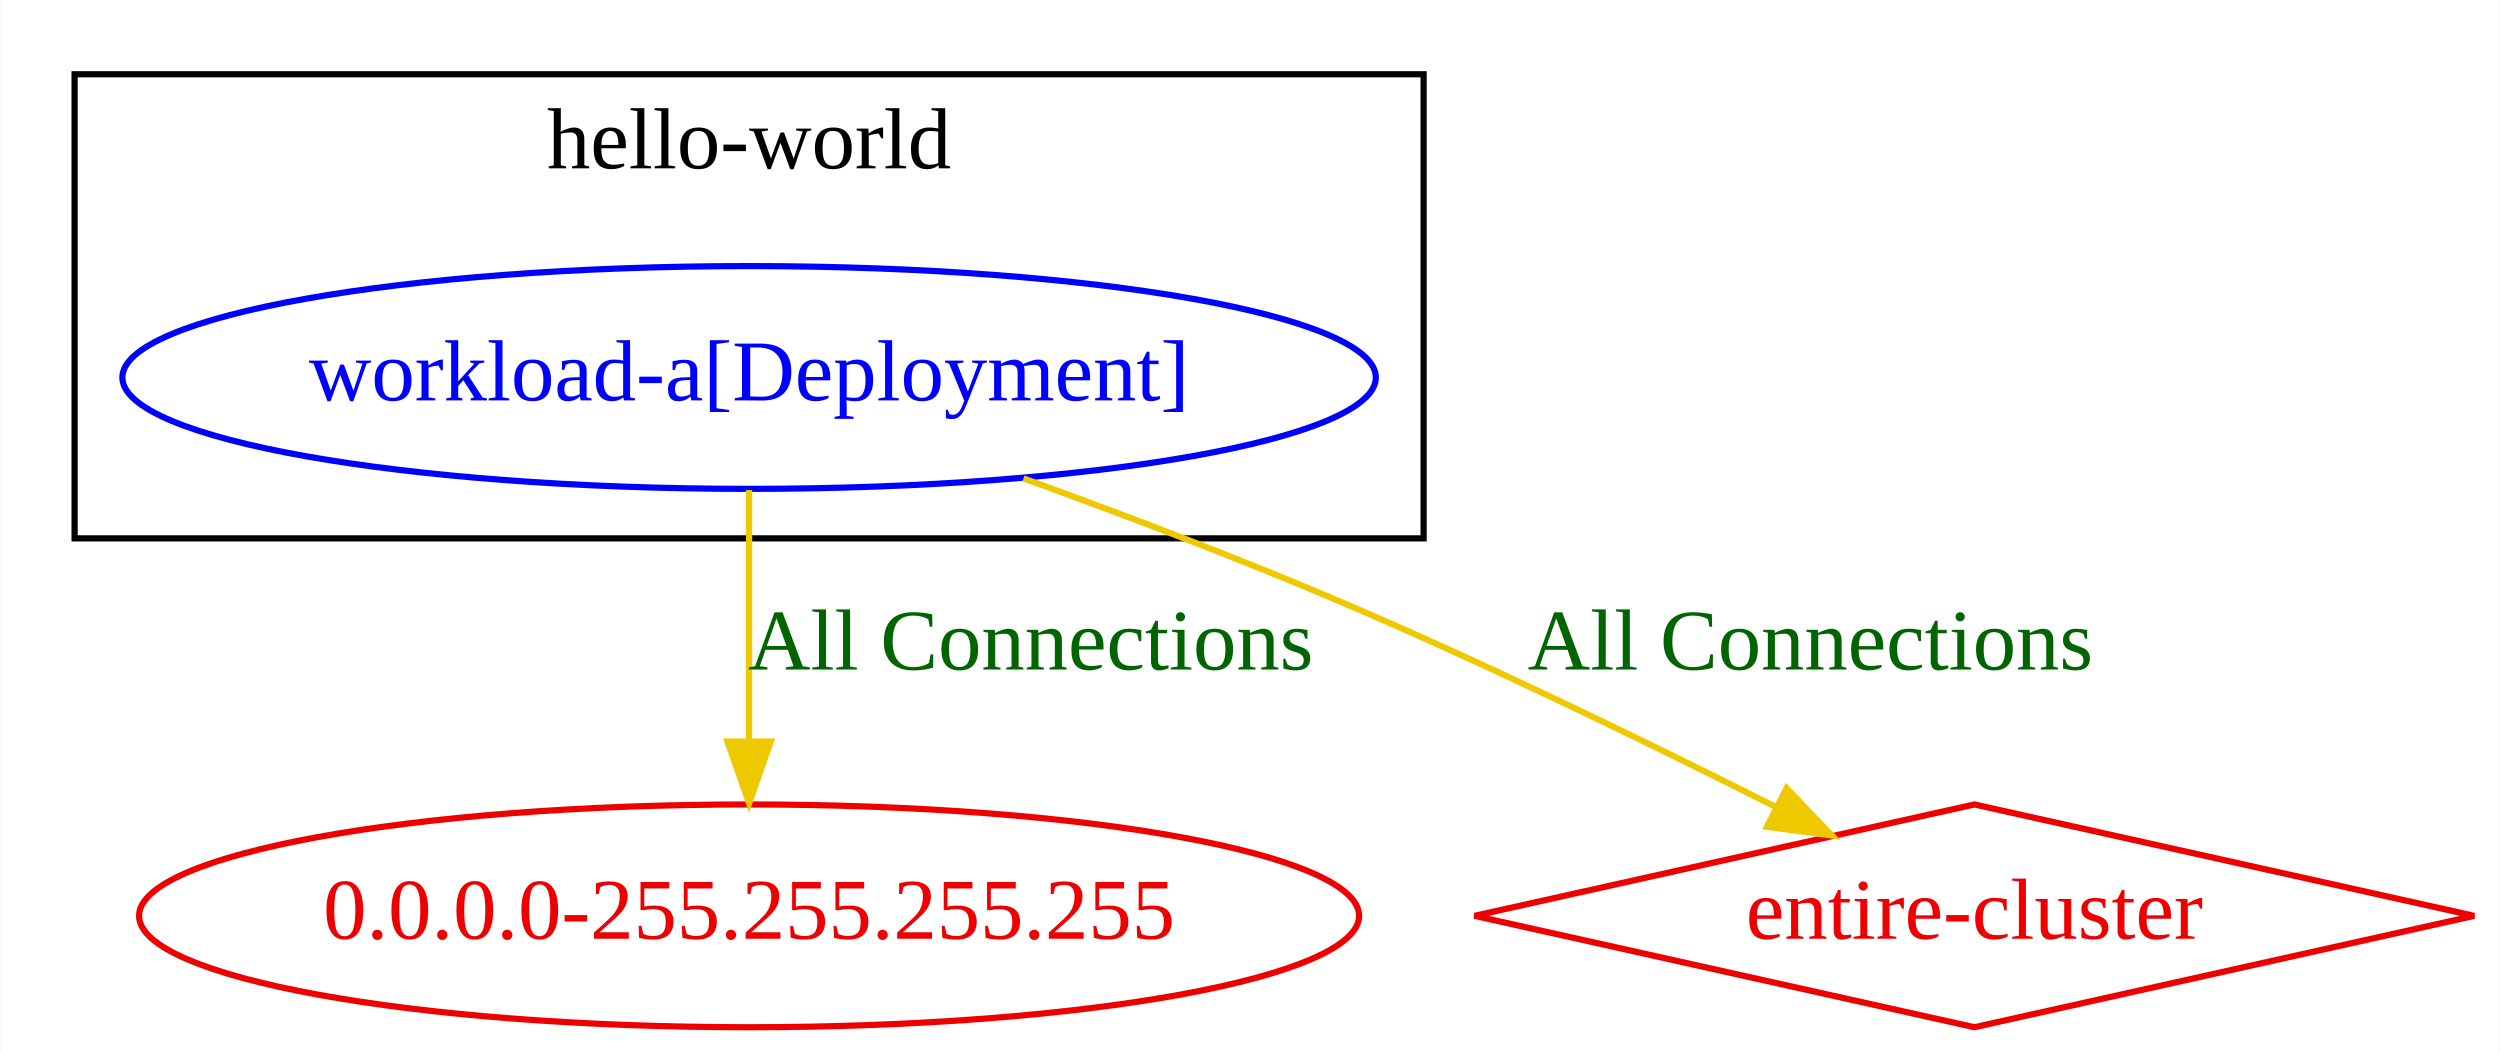
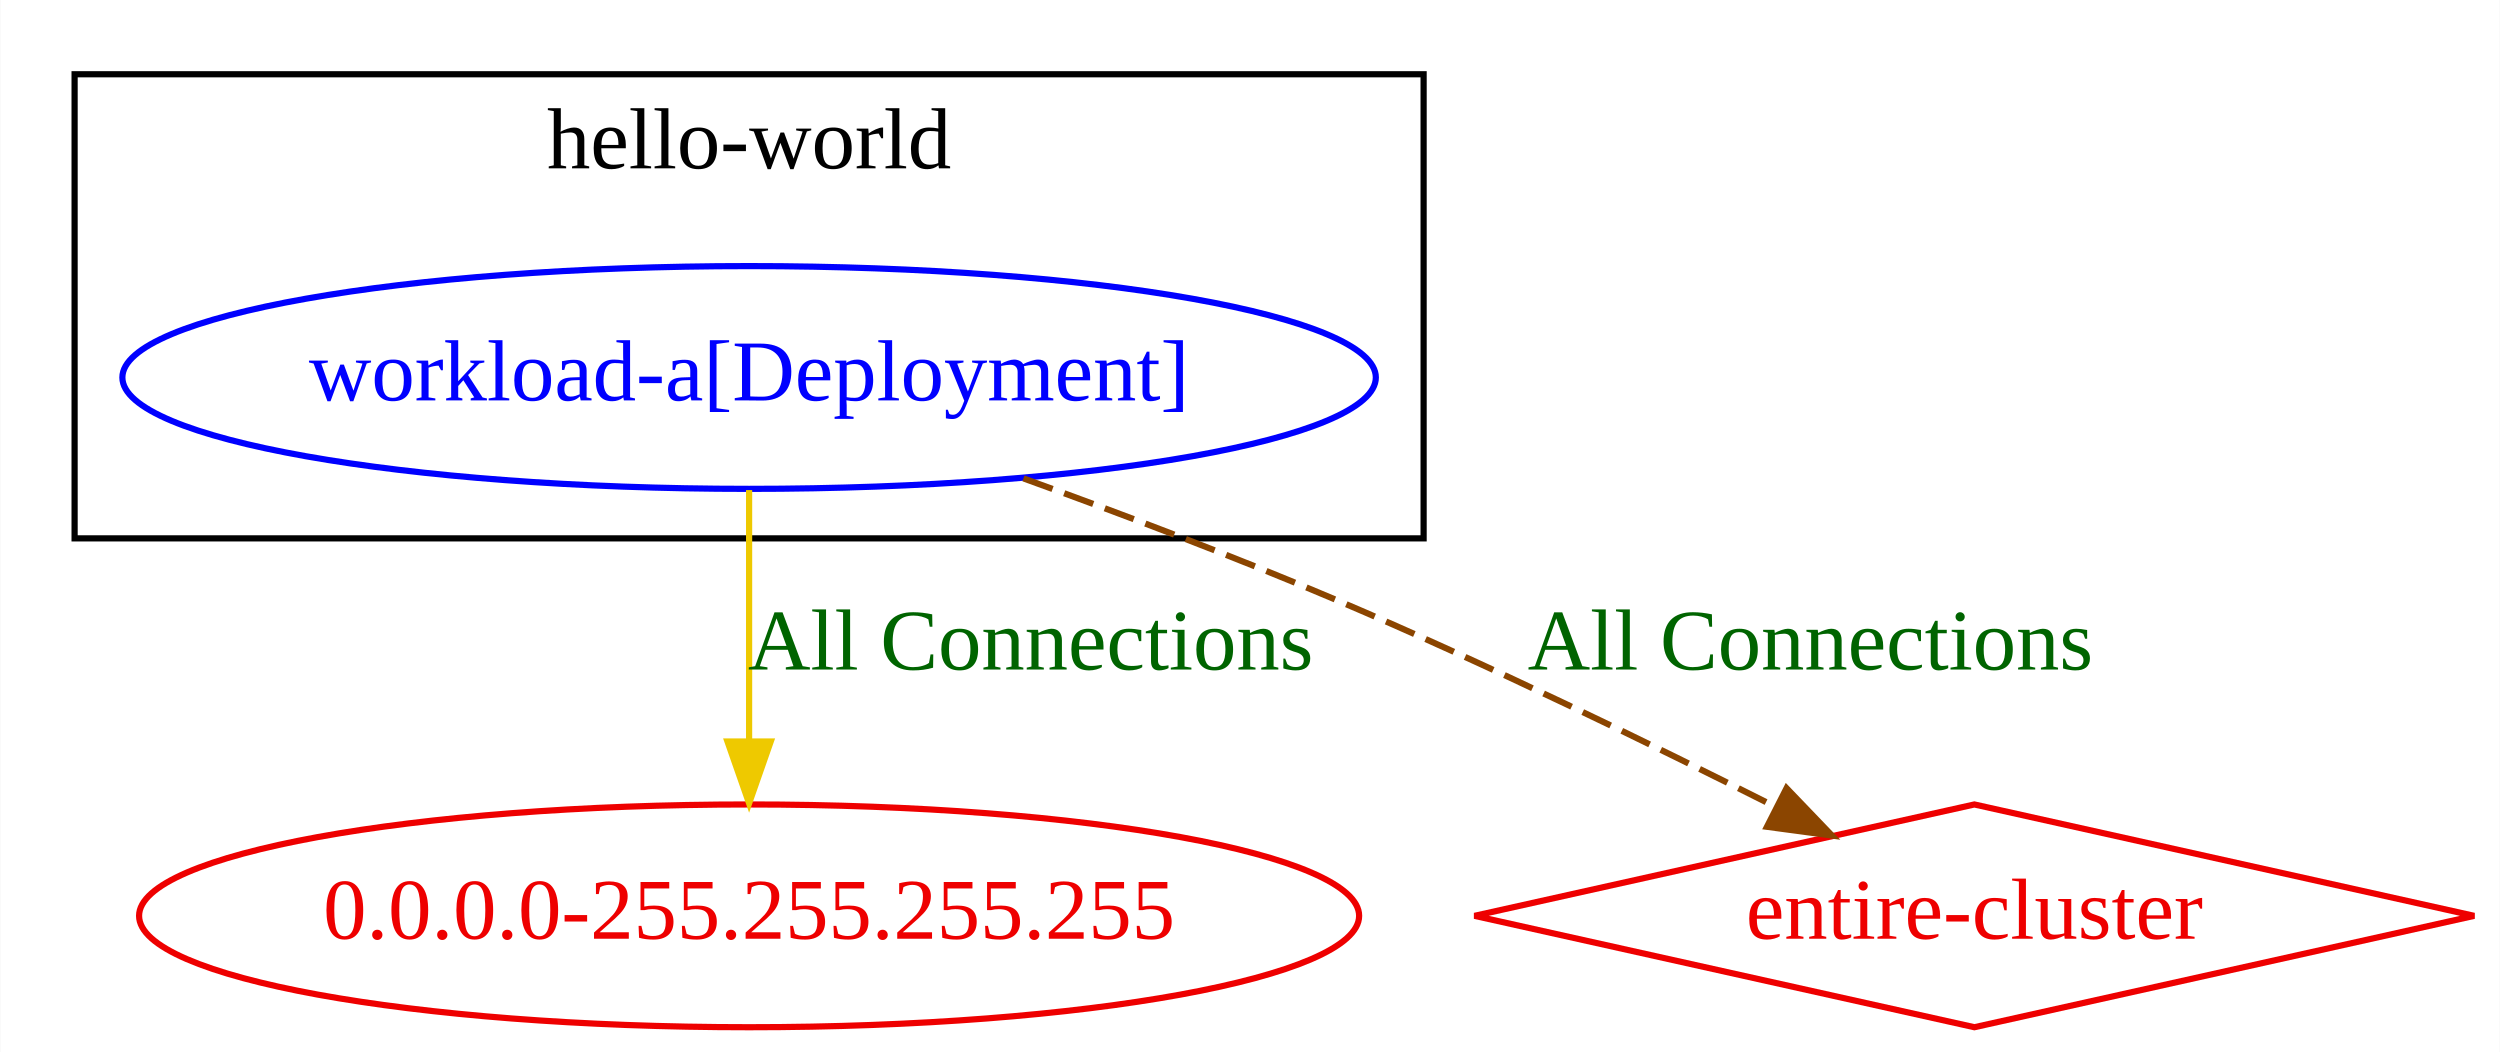
<svg xmlns="http://www.w3.org/2000/svg" width="404pt" height="170pt" viewBox="0.00 0.00 403.89 170.00">
  <g id="graph0" class="graph" transform="scale(1 1) rotate(0) translate(4 166)">
    <polygon fill="white" stroke="transparent" points="-4,4 -4,-166 399.89,-166 399.89,4 -4,4" />
    <g id="clust1" class="cluster">
      <polygon fill="none" stroke="black" points="8,-79 8,-154 226,-154 226,-79 8,-79" />
      <text text-anchor="middle" x="117" y="-138.8" font-family="Times New Roman,serif" font-size="14.00">hello-world</text>
    </g>
    <g id="node1" class="node">
      <ellipse fill="none" stroke="blue" cx="117" cy="-105" rx="101.28" ry="18" />
      <text text-anchor="middle" x="117" y="-101.3" font-family="Times New Roman,serif" font-size="14.00" fill="blue">workload-a[Deployment]</text>
    </g>
    <g id="node2" class="node">
      <ellipse fill="none" stroke="#ee0000" cx="117" cy="-18" rx="98.58" ry="18" />
      <text text-anchor="middle" x="117" y="-14.3" font-family="Times New Roman,serif" font-size="14.00" fill="#ee0000">0.0.0.0-255.255.255.255</text>
    </g>
    <g id="edge1" class="edge">
      <path fill="none" stroke="#eec900" d="M117,-86.8C117,-75.16 117,-59.55 117,-46.24" />
      <polygon fill="#eec900" stroke="#eec900" points="120.5,-46.18 117,-36.18 113.5,-46.18 120.5,-46.18" />
      <text text-anchor="middle" x="162.5" y="-57.8" font-family="Times New Roman,serif" font-size="14.00" fill="darkgreen">All Connections</text>
    </g>
    <g id="node3" class="node">
      <polygon fill="none" stroke="#ee0000" points="315,-36 234.23,-18 315,0 395.77,-18 315,-36" />
      <text text-anchor="middle" x="315" y="-14.3" font-family="Times New Roman,serif" font-size="14.00" fill="#ee0000">entire-cluster</text>
    </g>
    <g id="edge2" class="edge">
-       <path fill="none" stroke="#eec900" d="M161.34,-88.69C177.43,-82.87 195.67,-75.95 212,-69 236.16,-58.72 262.81,-45.73 282.94,-35.58" />
-       <polygon fill="#eec900" stroke="#eec900" points="284.65,-38.63 291.99,-30.98 281.48,-32.39 284.65,-38.63" />
+       <path fill="none" stroke="#8b4500" stroke-dasharray="5,2" d="M161.34,-88.69C177.43,-82.87 195.67,-75.95 212,-69 236.16,-58.72 262.81,-45.73 282.94,-35.58" />
+       <polygon fill="#8b4500" stroke="#8b4500" points="284.65,-38.63 291.99,-30.98 281.48,-32.39 284.65,-38.63" />
      <text text-anchor="middle" x="288.5" y="-57.8" font-family="Times New Roman,serif" font-size="14.00" fill="darkgreen">All Connections</text>
    </g>
  </g>
</svg>
